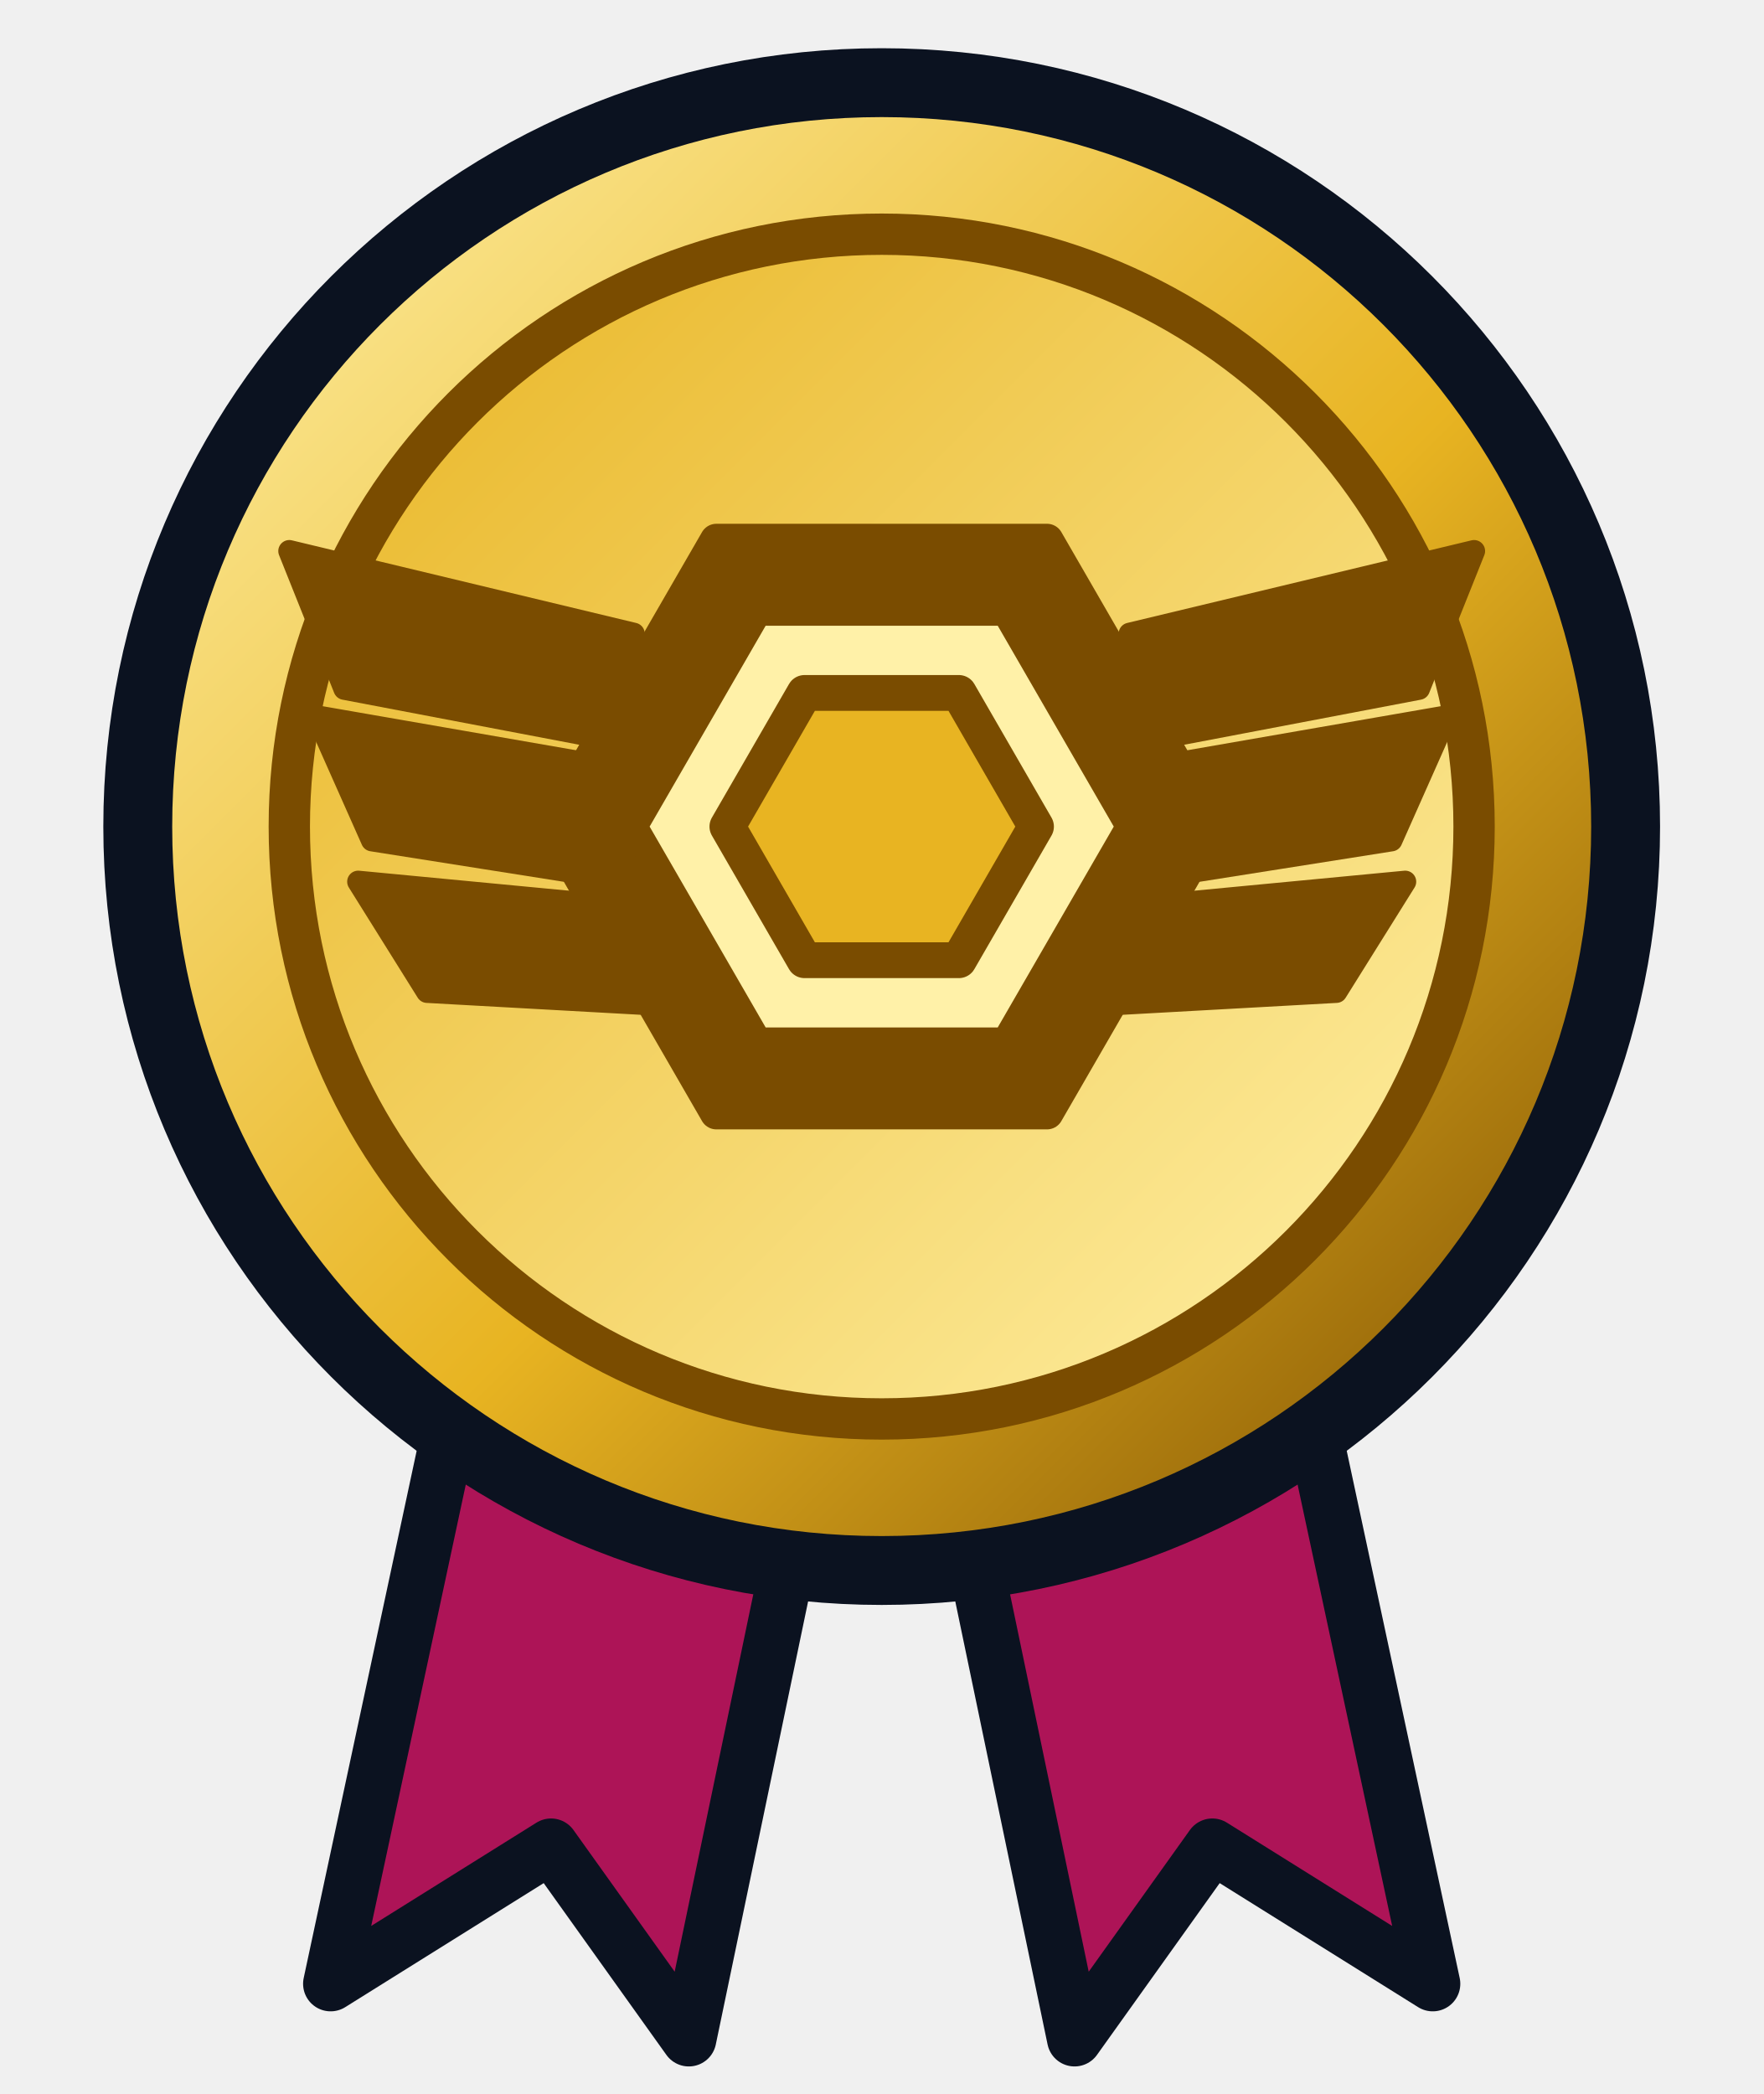
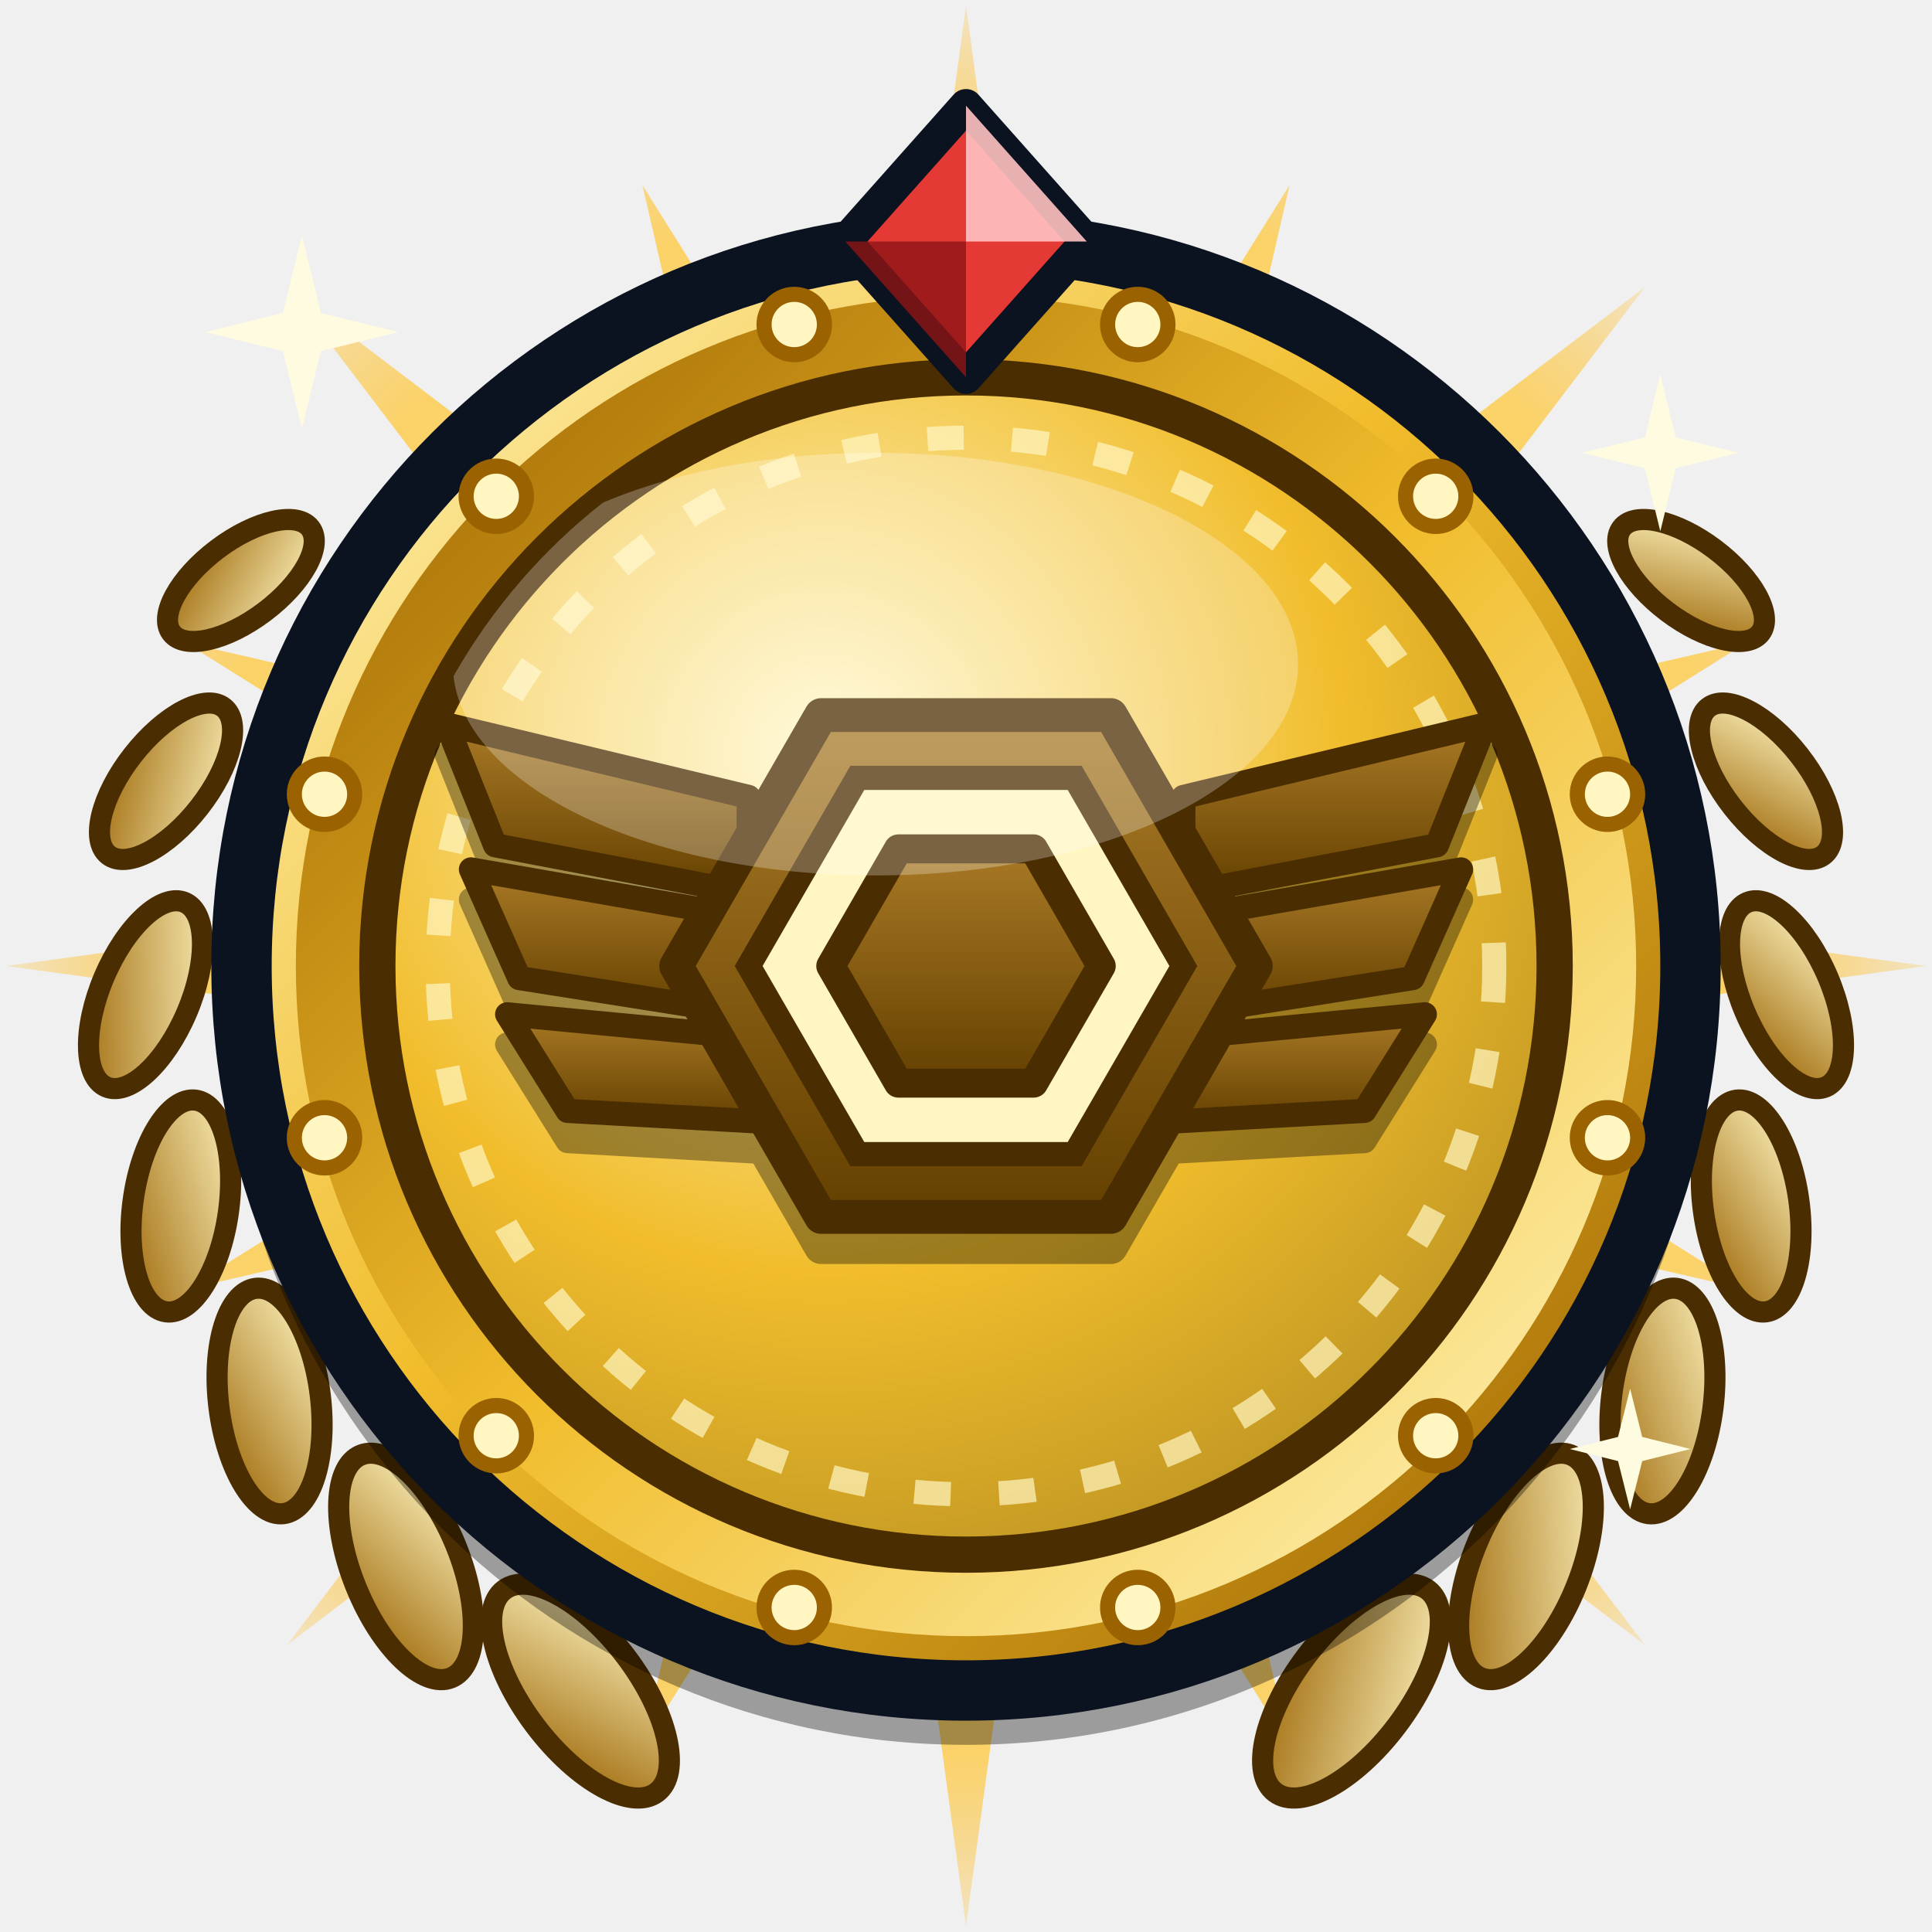
- <svg xmlns="http://www.w3.org/2000/svg" viewBox="0 0 64 76" width="64" height="76">
+ <svg xmlns="http://www.w3.org/2000/svg" viewBox="0 -2 64 64" width="64" height="64">
  <defs>
-     <linearGradient id="metal" x1="0" y1="0" x2="1" y2="1">
-       <stop offset="0" stop-color="#fff1a8" />
-       <stop offset="0.55" stop-color="#e8b422" />
-       <stop offset="1" stop-color="#7a4c00" />
+     <linearGradient id="ring" x1="0" y1="0" x2="1" y2="1">
+       <stop offset="0" stop-color="#fff6c2" />
+       <stop offset="0.45" stop-color="#f1bd2c" />
+       <stop offset="1" stop-color="#9a6200" />
    </linearGradient>
-     <linearGradient id="inner" x1="1" y1="1" x2="0" y2="0">
-       <stop offset="0" stop-color="#fff1a8" />
-       <stop offset="1" stop-color="#e8b422" />
+     <linearGradient id="ringInner" x1="1" y1="1" x2="0" y2="0">
+       <stop offset="0" stop-color="#fff6c2" />
+       <stop offset="0.5" stop-color="#f1bd2c" />
+       <stop offset="1" stop-color="#9a6200" />
    </linearGradient>
+     <radialGradient id="disc" cx="0.38" cy="0.32" r="0.8">
+       <stop offset="0" stop-color="#fff8ce" />
+       <stop offset="0.55" stop-color="#f1bd2c" />
+       <stop offset="1" stop-color="#b58e21" />
+     </radialGradient>
+     <linearGradient id="emb" x1="0" y1="0" x2="0" y2="1">
+       <stop offset="0" stop-color="#a97a26" />
+       <stop offset="1" stop-color="#644000" />
+     </linearGradient>
+     <linearGradient id="leaf" x1="0" y1="0" x2="1" y2="1">
+       <stop offset="0" stop-color="#fff6c2" />
+       <stop offset="1" stop-color="#9a6200" />
+     </linearGradient>
+     <radialGradient id="rays" cx="0.5" cy="0.5" r="0.5">
+       <stop offset="0.4" stop-color="#fff1a0" stop-opacity="1" />
+       <stop offset="0.8" stop-color="#ffc83a" stop-opacity="0.75" />
+       <stop offset="1" stop-color="#ffb000" stop-opacity="0.15" />
+     </radialGradient>
+     <clipPath id="discClip">
+       <circle cx="32" cy="30" r="19.5" />
+     </clipPath>
  </defs>
-   <path d="M18 44 L12 72 L20 67 L25 74 L30 50 Z" fill="#ad1457" stroke="#0b1220" stroke-width="2" stroke-linejoin="round" />
-   <path d="M46 44 L52 72 L44 67 L39 74 L34 50 Z" fill="#ad1457" stroke="#0b1220" stroke-width="2" stroke-linejoin="round" />
-   <circle cx="32" cy="30" r="27" fill="url(#metal)" stroke="#0b1220" stroke-width="2.5" />
-   <circle cx="32" cy="30" r="21.5" fill="url(#inner)" stroke="#7a4c00" stroke-width="1.5" />
-   <g transform="translate(0 3.5)">
-     <path d="M23 19.5 L10.5 16.5 L12.5 21.5 L23 23.5 Z" fill="#7a4c00" stroke="#7a4c00" stroke-width="0.8" stroke-linejoin="round" />
-     <path d="M23 24.5 L11.5 22.5 L13.5 27 L23 28.5 Z" fill="#7a4c00" stroke="#7a4c00" stroke-width="0.8" stroke-linejoin="round" />
-     <path d="M23.5 29.5 L13 28.5 L15.5 32.5 L24.5 33 Z" fill="#7a4c00" stroke="#7a4c00" stroke-width="0.8" stroke-linejoin="round" />
-     <path d="M41 19.5 L53.5 16.5 L51.5 21.5 L41 23.5 Z" fill="#7a4c00" stroke="#7a4c00" stroke-width="0.8" stroke-linejoin="round" />
-     <path d="M41 24.5 L52.5 22.5 L50.5 27 L41 28.5 Z" fill="#7a4c00" stroke="#7a4c00" stroke-width="0.8" stroke-linejoin="round" />
-     <path d="M40.5 29.5 L51 28.5 L48.5 32.5 L39.5 33 Z" fill="#7a4c00" stroke="#7a4c00" stroke-width="0.8" stroke-linejoin="round" />
-     <path d="M44.00 26.50 L38.00 36.89 L26.00 36.89 L20.00 26.50 L26.00 16.11 L38.00 16.11 Z" fill="#7a4c00" stroke="#7a4c00" stroke-width="1.2" stroke-linejoin="round" />
-     <path d="M41.00 26.50 L36.50 34.29 L27.50 34.29 L23.00 26.50 L27.50 18.71 L36.50 18.71 Z" fill="#fff1a8" stroke="#7a4c00" stroke-width="1" />
-     <path d="M37.60 26.50 L34.80 31.35 L29.20 31.35 L26.40 26.50 L29.20 21.65 L34.80 21.65 Z" fill="#e8b422" stroke="#7a4c00" stroke-width="1.3" stroke-linejoin="round" />
+   <path d="M29.26 18.32 L32.00 -1.80 L34.74 18.32 Z M33.94 18.16 L42.72 4.13 L39.00 20.25 Z M38.32 19.80 L54.49 7.51 L42.20 23.68 Z M41.75 23.00 L57.87 19.28 L43.84 28.06 Z M43.68 27.26 L63.80 30.00 L43.68 32.74 Z M43.84 31.94 L57.87 40.72 L41.75 37.00 Z M42.20 36.32 L54.49 52.49 L38.32 40.20 Z M39.00 39.75 L42.72 55.87 L33.94 41.84 Z M34.74 41.68 L32.00 61.80 L29.26 41.68 Z M30.06 41.84 L21.28 55.87 L25.00 39.75 Z M25.68 40.20 L9.51 52.49 L21.80 36.32 Z M22.25 37.00 L6.13 40.72 L20.16 31.94 Z M20.32 32.74 L0.20 30.00 L20.32 27.26 Z M20.16 28.06 L6.13 19.28 L22.25 23.00 Z M21.80 23.68 L9.51 7.51 L25.68 19.80 Z M25.00 20.25 L21.28 4.13 L30.06 18.16 Z" fill="url(#rays)" />
+   <g>
+     <ellipse cx="44.77" cy="54.02" rx="4.20" ry="1.89" transform="rotate(127.0 44.77 54.02)" fill="url(#leaf)" stroke="#4a2d00" stroke-width="0.7" />
+     <ellipse cx="50.55" cy="49.89" rx="3.98" ry="1.79" transform="rotate(112.0 50.55 49.89)" fill="url(#leaf)" stroke="#4a2d00" stroke-width="0.7" />
+     <ellipse cx="55.07" cy="44.41" rx="3.76" ry="1.69" transform="rotate(97.0 55.07 44.41)" fill="url(#leaf)" stroke="#4a2d00" stroke-width="0.7" />
+     <ellipse cx="58.01" cy="37.95" rx="3.54" ry="1.59" transform="rotate(82.0 58.01 37.95)" fill="url(#leaf)" stroke="#4a2d00" stroke-width="0.7" />
+     <ellipse cx="59.18" cy="30.95" rx="3.32" ry="1.49" transform="rotate(67.0 59.18 30.95)" fill="url(#leaf)" stroke="#4a2d00" stroke-width="0.7" />
+     <ellipse cx="58.50" cy="23.88" rx="3.10" ry="1.40" transform="rotate(52.0 58.50 23.88)" fill="url(#leaf)" stroke="#4a2d00" stroke-width="0.7" />
+     <ellipse cx="56.02" cy="17.23" rx="2.88" ry="1.30" transform="rotate(37.0 56.02 17.23)" fill="url(#leaf)" stroke="#4a2d00" stroke-width="0.7" />
+     <ellipse cx="19.23" cy="54.02" rx="4.20" ry="1.89" transform="rotate(53.0 19.23 54.02)" fill="url(#leaf)" stroke="#4a2d00" stroke-width="0.7" />
+     <ellipse cx="13.45" cy="49.89" rx="3.98" ry="1.79" transform="rotate(68.0 13.45 49.89)" fill="url(#leaf)" stroke="#4a2d00" stroke-width="0.7" />
+     <ellipse cx="8.93" cy="44.41" rx="3.76" ry="1.69" transform="rotate(83.0 8.93 44.41)" fill="url(#leaf)" stroke="#4a2d00" stroke-width="0.7" />
+     <ellipse cx="5.99" cy="37.95" rx="3.54" ry="1.59" transform="rotate(98.0 5.99 37.95)" fill="url(#leaf)" stroke="#4a2d00" stroke-width="0.7" />
+     <ellipse cx="4.82" cy="30.95" rx="3.32" ry="1.49" transform="rotate(113.0 4.82 30.95)" fill="url(#leaf)" stroke="#4a2d00" stroke-width="0.7" />
+     <ellipse cx="5.50" cy="23.88" rx="3.10" ry="1.40" transform="rotate(128.0 5.50 23.88)" fill="url(#leaf)" stroke="#4a2d00" stroke-width="0.7" />
+     <ellipse cx="7.98" cy="17.23" rx="2.88" ry="1.30" transform="rotate(143.0 7.98 17.23)" fill="url(#leaf)" stroke="#4a2d00" stroke-width="0.7" />
  </g>
+   <circle cx="32" cy="31.2" r="24.6" fill="#000" opacity="0.35" />
+   <circle cx="32" cy="30" r="24" fill="url(#ring)" stroke="#0b1220" stroke-width="2" />
+   <circle cx="32" cy="30" r="22.2" fill="url(#ringInner)" />
+   <circle cx="53.25" cy="35.69" r="1" fill="#fff6c2" stroke="#9a6200" stroke-width="0.5" />
+   <circle cx="47.56" cy="45.56" r="1" fill="#fff6c2" stroke="#9a6200" stroke-width="0.5" />
+   <circle cx="37.69" cy="51.25" r="1" fill="#fff6c2" stroke="#9a6200" stroke-width="0.5" />
+   <circle cx="26.31" cy="51.25" r="1" fill="#fff6c2" stroke="#9a6200" stroke-width="0.5" />
+   <circle cx="16.44" cy="45.56" r="1" fill="#fff6c2" stroke="#9a6200" stroke-width="0.5" />
+   <circle cx="10.75" cy="35.69" r="1" fill="#fff6c2" stroke="#9a6200" stroke-width="0.5" />
+   <circle cx="10.75" cy="24.31" r="1" fill="#fff6c2" stroke="#9a6200" stroke-width="0.5" />
+   <circle cx="16.44" cy="14.44" r="1" fill="#fff6c2" stroke="#9a6200" stroke-width="0.5" />
+   <circle cx="26.31" cy="8.75" r="1" fill="#fff6c2" stroke="#9a6200" stroke-width="0.5" />
+   <circle cx="37.69" cy="8.75" r="1" fill="#fff6c2" stroke="#9a6200" stroke-width="0.5" />
+   <circle cx="47.56" cy="14.44" r="1" fill="#fff6c2" stroke="#9a6200" stroke-width="0.5" />
+   <circle cx="53.25" cy="24.31" r="1" fill="#fff6c2" stroke="#9a6200" stroke-width="0.5" />
+   <circle cx="32" cy="30" r="19.5" fill="url(#disc)" stroke="#4a2d00" stroke-width="1.2" />
+   <circle cx="32" cy="30" r="17.5" fill="none" stroke="#fff6c2" stroke-width="0.8" stroke-dasharray="1.2 1.6" opacity="0.7" />
+   <g transform="translate(0 1)" opacity="0.35">
+     <g transform="translate(32 30) scale(0.8) translate(-32 -26.5)">
+       <path d="M23 19.5 L10.5 16.5 L12.5 21.5 L23 23.5 Z" fill="#000" stroke="#000" stroke-width="1" stroke-linejoin="round" />
+       <path d="M23 24.5 L11.5 22.5 L13.5 27 L23 28.5 Z" fill="#000" stroke="#000" stroke-width="1" stroke-linejoin="round" />
+       <path d="M23.5 29.5 L13 28.5 L15.5 32.5 L24.5 33 Z" fill="#000" stroke="#000" stroke-width="1" stroke-linejoin="round" />
+       <path d="M41 19.5 L53.5 16.5 L51.5 21.5 L41 23.5 Z" fill="#000" stroke="#000" stroke-width="1" stroke-linejoin="round" />
+       <path d="M41 24.5 L52.5 22.5 L50.5 27 L41 28.5 Z" fill="#000" stroke="#000" stroke-width="1" stroke-linejoin="round" />
+       <path d="M40.5 29.5 L51 28.5 L48.5 32.5 L39.5 33 Z" fill="#000" stroke="#000" stroke-width="1" stroke-linejoin="round" />
+       <path d="M44.00 26.50 L38.00 36.89 L26.00 36.89 L20.00 26.50 L26.00 16.11 L38.00 16.11 Z" fill="#000" stroke="#000" stroke-width="1.4" stroke-linejoin="round" />
+       <path d="M41.00 26.50 L36.50 34.29 L27.50 34.29 L23.00 26.50 L27.50 18.71 L36.50 18.71 Z" fill="#000" stroke="#000" stroke-width="1" />
+       <path d="M37.60 26.50 L34.80 31.35 L29.20 31.35 L26.40 26.50 L29.20 21.65 L34.80 21.65 Z" fill="#000" stroke="#000" stroke-width="1.2" stroke-linejoin="round" />
+     </g>
+   </g>
+   <g transform="translate(32 30) scale(0.8) translate(-32 -26.5)">
+     <path d="M23 19.5 L10.5 16.5 L12.5 21.5 L23 23.5 Z" fill="url(#emb)" stroke="#4a2d00" stroke-width="1" stroke-linejoin="round" />
+     <path d="M23 24.5 L11.5 22.5 L13.5 27 L23 28.5 Z" fill="url(#emb)" stroke="#4a2d00" stroke-width="1" stroke-linejoin="round" />
+     <path d="M23.5 29.5 L13 28.5 L15.5 32.5 L24.5 33 Z" fill="url(#emb)" stroke="#4a2d00" stroke-width="1" stroke-linejoin="round" />
+     <path d="M41 19.5 L53.5 16.5 L51.5 21.5 L41 23.5 Z" fill="url(#emb)" stroke="#4a2d00" stroke-width="1" stroke-linejoin="round" />
+     <path d="M41 24.5 L52.5 22.5 L50.5 27 L41 28.5 Z" fill="url(#emb)" stroke="#4a2d00" stroke-width="1" stroke-linejoin="round" />
+     <path d="M40.5 29.5 L51 28.5 L48.5 32.5 L39.5 33 Z" fill="url(#emb)" stroke="#4a2d00" stroke-width="1" stroke-linejoin="round" />
+     <path d="M44.00 26.50 L38.00 36.89 L26.00 36.89 L20.00 26.50 L26.00 16.11 L38.00 16.11 Z" fill="url(#emb)" stroke="#4a2d00" stroke-width="1.4" stroke-linejoin="round" />
+     <path d="M41.00 26.50 L36.50 34.29 L27.50 34.29 L23.00 26.50 L27.50 18.71 L36.50 18.71 Z" fill="#fff6c2" stroke="#4a2d00" stroke-width="1" />
+     <path d="M37.60 26.50 L34.80 31.35 L29.20 31.35 L26.40 26.50 L29.20 21.65 L34.80 21.65 Z" fill="url(#emb)" stroke="#4a2d00" stroke-width="1.2" stroke-linejoin="round" />
+   </g>
+   <ellipse cx="29" cy="20" rx="14" ry="7" fill="#fff" opacity="0.26" clip-path="url(#discClip)" />
+   <path d="M32 1.5 L36 6 L32 10.5 L28 6 Z" fill="#e53935" stroke="#0b1220" stroke-width="1.1" stroke-linejoin="round" />
+   <path d="M32 1.5 L36 6 L32 6 Z" fill="#ffc2c2" opacity="0.9" />
+   <path d="M32 10.5 L28 6 L32 6 Z" fill="#8e1414" opacity="0.8" />
+   <path d="M13.20,9.00L10.63,9.63L10.00,12.20L9.37,9.63L6.80,9.00L9.37,8.37L10.00,5.80L10.63,8.37Z" fill="#fffbe0" />
+   <path d="M57.60,13.00L55.51,13.51L55.00,15.60L54.49,13.51L52.40,13.00L54.49,12.49L55.00,10.40L55.51,12.49Z" fill="#fffbe0" />
+   <path d="M56.00,46.00L54.40,46.40L54.00,48.00L53.60,46.40L52.00,46.00L53.60,45.60L54.00,44.00L54.40,45.60Z" fill="#fffbe0" />
</svg>
